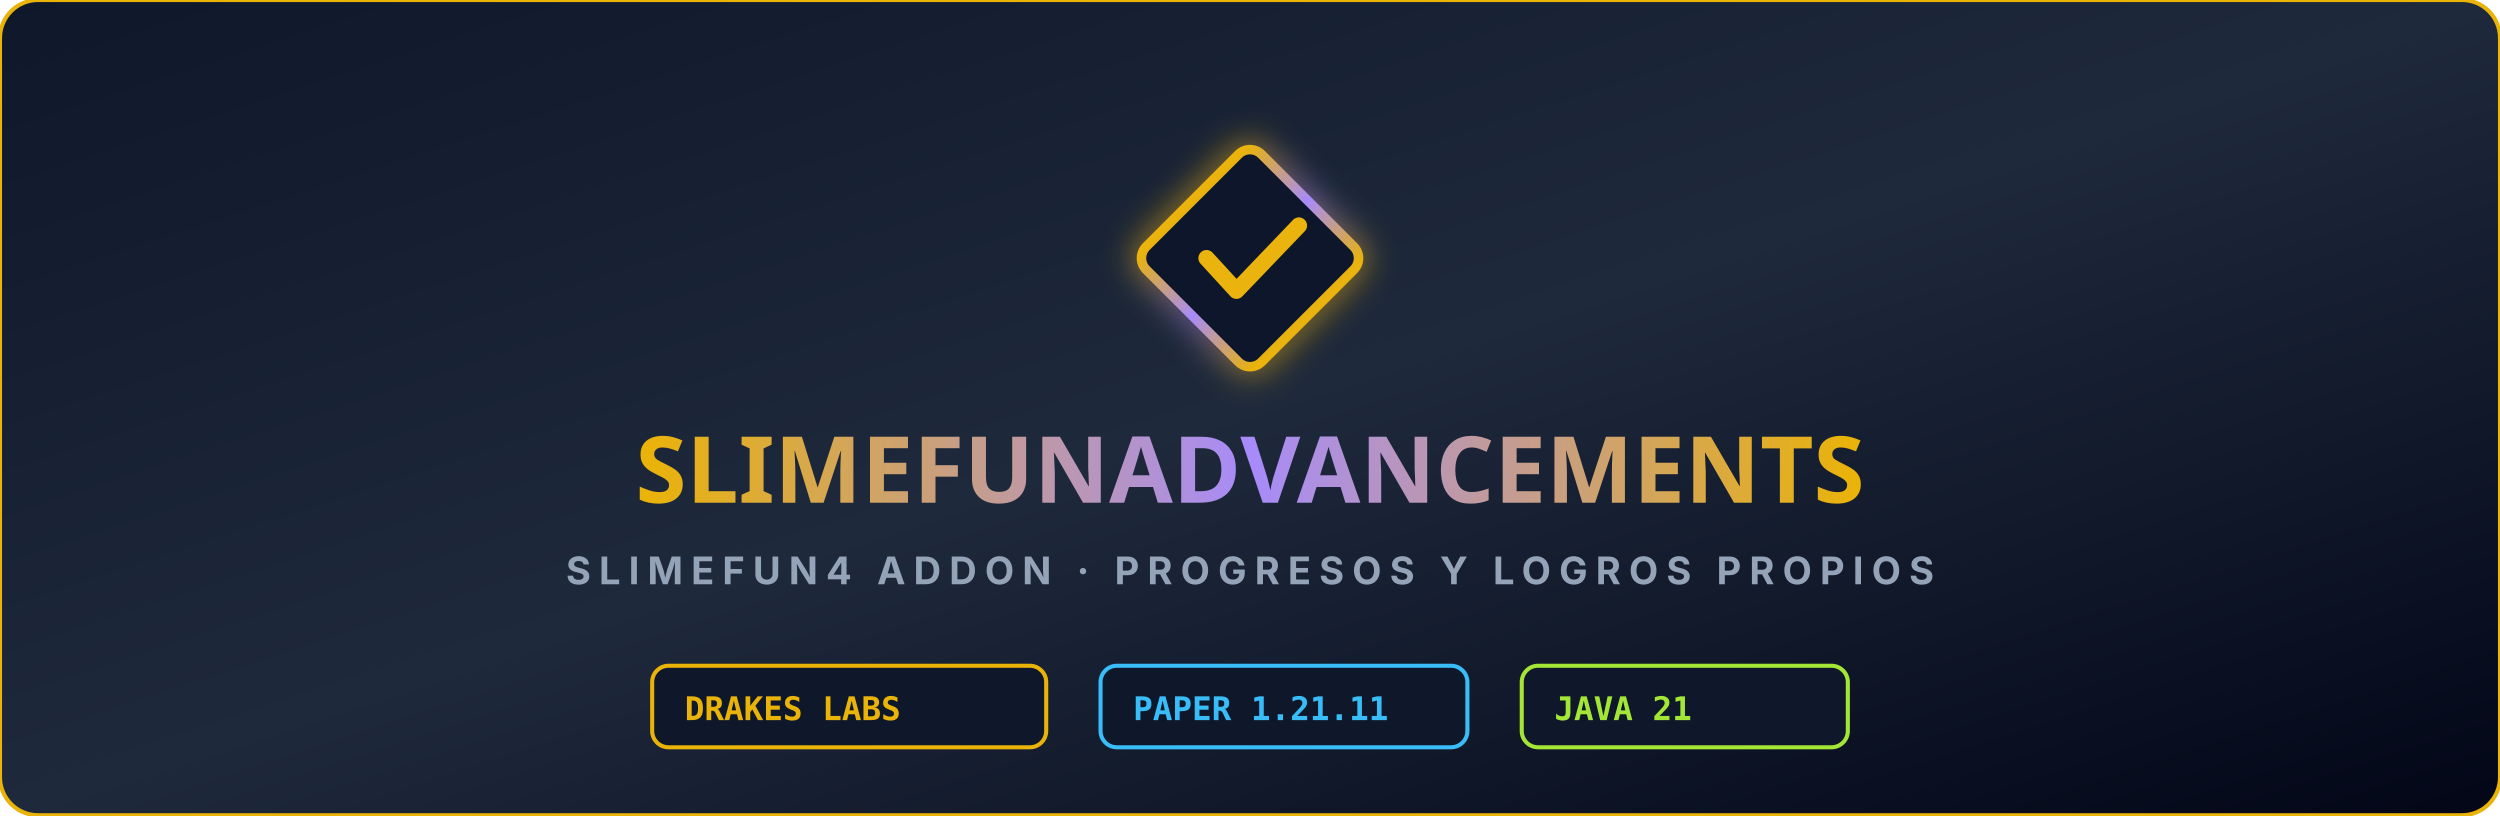
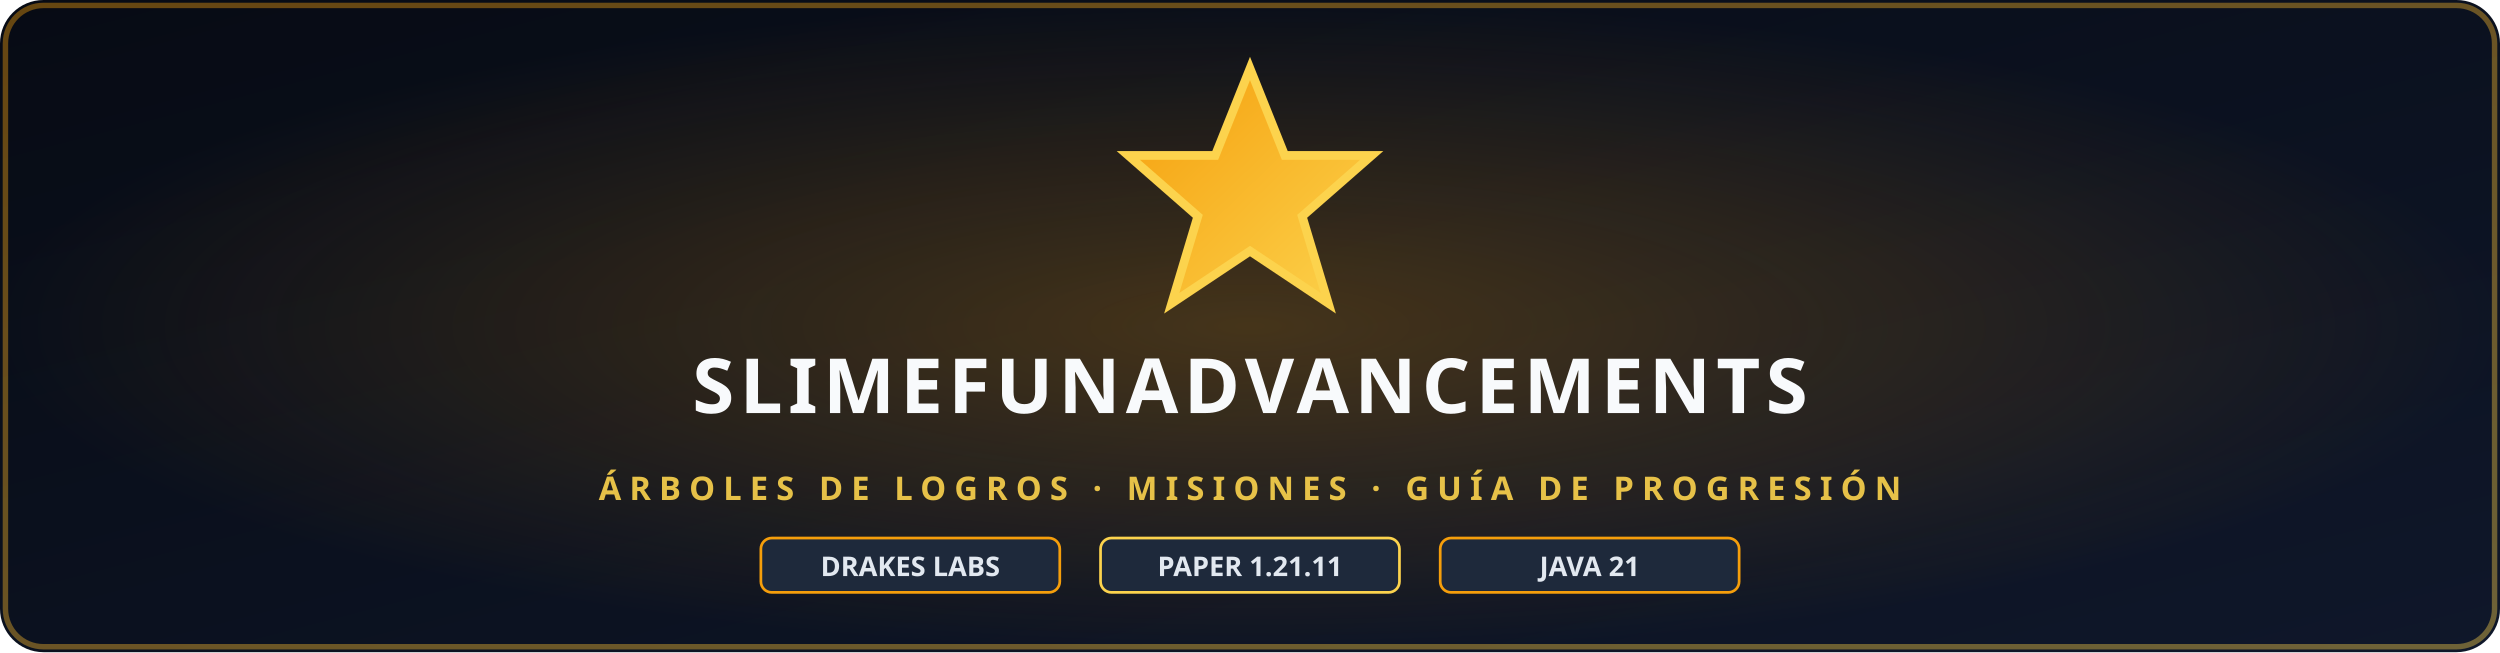
- <svg xmlns="http://www.w3.org/2000/svg" viewBox="0 0 920 300" width="920" height="300">
+ <svg xmlns="http://www.w3.org/2000/svg" viewBox="0 0 920 240" width="920" height="240" role="img" aria-label="SlimefunAdvancements Banner">
  <defs>
-     <linearGradient id="bgG" x1="0%" y1="0%" x2="100%" y2="100%">
-       <stop offset="0%" stop-color="#0F172A" />
-       <stop offset="50%" stop-color="#1E293B" />
-       <stop offset="100%" stop-color="#020617" />
+     <linearGradient id="bFondo" x1="0" y1="0" x2="1" y2="1">
+       <stop offset="0%" stop-color="#070B14" />
+       <stop offset="100%" stop-color="#0F172A" />
    </linearGradient>
-     <linearGradient id="acG" x1="0%" y1="0%" x2="100%" y2="0%">
-       <stop offset="0%" stop-color="#EAB308" />
-       <stop offset="50%" stop-color="#A78BFA" />
-       <stop offset="100%" stop-color="#EAB308" />
+     <linearGradient id="acG" x1="0" y1="0" x2="1" y2="1">
+       <stop offset="0%" stop-color="#F59E0B" />
+       <stop offset="100%" stop-color="#FCD34D" />
    </linearGradient>
-     <filter id="glowF">
-       <feGaussianBlur stdDeviation="6" result="blur" />
-       <feMerge>
-         <feMergeNode in="blur" />
-         <feMergeNode in="SourceGraphic" />
-       </feMerge>
-     </filter>
+     <radialGradient id="bHalo" cx="50%" cy="50%" r="50%">
+       <stop offset="0%" stop-color="#F59E0B" stop-opacity="0.25" />
+       <stop offset="100%" stop-color="#F59E0B" stop-opacity="0" />
+     </radialGradient>
  </defs>
-   <style>
-     @keyframes latido {
-       0%, 100% { opacity: 0.85; filter: drop-shadow(0 0 15px #EAB308b3); }
-       50%      { opacity: 1;    filter: drop-shadow(0 0 30px #A78BFA); }
-     }
-     .fondo  { fill: url(#bgG); }
-     .titulo { font-family: 'Outfit', 'Segoe UI', sans-serif; font-weight: 900; font-size: 34px;
-                fill: url(#acG); animation: latido 3.5s infinite ease-in-out; }
-     .sub    { font-family: 'Inter', 'Segoe UI', sans-serif; font-weight: 700; font-size: 14px;
-                fill: #94A3B8; letter-spacing: 3px; }
-     .chapa  { fill: #0F172A; stroke-width: 1.5; rx: 6px; }
-     .ctexto { font-family: 'JetBrains Mono', monospace; font-size: 12px; font-weight: 700; }
-   </style>
-   <rect class="fondo" width="920" height="300" rx="14" stroke="#EAB308" stroke-width="1.5" />
-   <g transform="translate(460, 95)" filter="url(#glowF)">
-     <g>
-       <animateTransform attributeName="transform" type="rotate" from="0 0 0" to="360 0 0" dur="24s" repeatCount="indefinite" />
-       <rect x="-30" y="-30" width="60" height="60" rx="6" transform="rotate(45)" fill="#0F172A" stroke="url(#acG)" stroke-width="3.5" />
-       <path d="M -16 0 L -5 12 L 18 -12" fill="none" stroke="#EAB308" stroke-width="6" stroke-linecap="round" stroke-linejoin="round" />
-     </g>
+   <rect width="920" height="240" rx="16" fill="url(#bFondo)" />
+   <rect width="920" height="240" rx="16" fill="url(#bHalo)" />
+   <rect x="2" y="2" width="916" height="236" rx="14" fill="none" stroke="url(#acG)" stroke-width="2" opacity="0.4" />
+   <g transform="translate(460,70) scale(1.6)">
+     <polygon points="0,-28 8,-8 28,-8 12,6 18,26 0,14 -18,26 -12,6 -28,-8 -8,-8" fill="url(#acG)" stroke="#FCD34D" stroke-width="2" />
  </g>
-   <text x="460" y="185" text-anchor="middle" class="titulo">SLIMEFUNADVANCEMENTS</text>
-   <text x="460" y="215" text-anchor="middle" class="sub">SLIMEFUN4 ADDON · PROGRESOS Y LOGROS PROPIOS</text>
-   <g transform="translate(240, 245)">
-     <rect x="0" y="0" width="145" height="30" class="chapa" stroke="#EAB308" />
-     <text x="12" y="20" class="ctexto" fill="#EAB308">DRAKES LABS</text>
-     <rect x="165" y="0" width="135" height="30" class="chapa" stroke="#38BDF8" />
-     <text x="177" y="20" class="ctexto" fill="#38BDF8">PAPER 1.21.11</text>
-     <rect x="320" y="0" width="120" height="30" class="chapa" stroke="#A3E635" />
-     <text x="332" y="20" class="ctexto" fill="#A3E635">JAVA 21</text>
+   <text x="460" y="152" text-anchor="middle" font-family="'Segoe UI', system-ui, -apple-system, sans-serif" font-weight="900" font-size="28" fill="#F8FAFC" letter-spacing="2">
+     SLIMEFUNADVANCEMENTS
+   </text>
+   <text x="460" y="184" text-anchor="middle" font-family="'Segoe UI', system-ui, -apple-system, sans-serif" font-weight="700" font-size="12" fill="#FCD34D" letter-spacing="3" opacity="0.9">
+     ÁRBOLES DE LOGROS · MISIONES · GUÍA DE PROGRESIÓN
+   </text>
+   <g transform="translate(460, 210)">
+     <rect x="-180" y="-12" width="110" height="20" rx="4" fill="#1E293B" stroke="#F59E0B" stroke-width="1" />
+     <text x="-125" y="2" text-anchor="middle" font-family="sans-serif" font-size="10" font-weight="700" fill="#E2E8F0">DRAKES LABS</text>
+     <rect x="-55" y="-12" width="110" height="20" rx="4" fill="#1E293B" stroke="#FCD34D" stroke-width="1" />
+     <text x="0" y="2" text-anchor="middle" font-family="sans-serif" font-size="10" font-weight="700" fill="#E2E8F0">PAPER 1.21.11</text>
+     <rect x="70" y="-12" width="110" height="20" rx="4" fill="#1E293B" stroke="#F59E0B" stroke-width="1" />
+     <text x="125" y="2" text-anchor="middle" font-family="sans-serif" font-size="10" font-weight="700" fill="#E2E8F0">JAVA 21</text>
  </g>
</svg>
